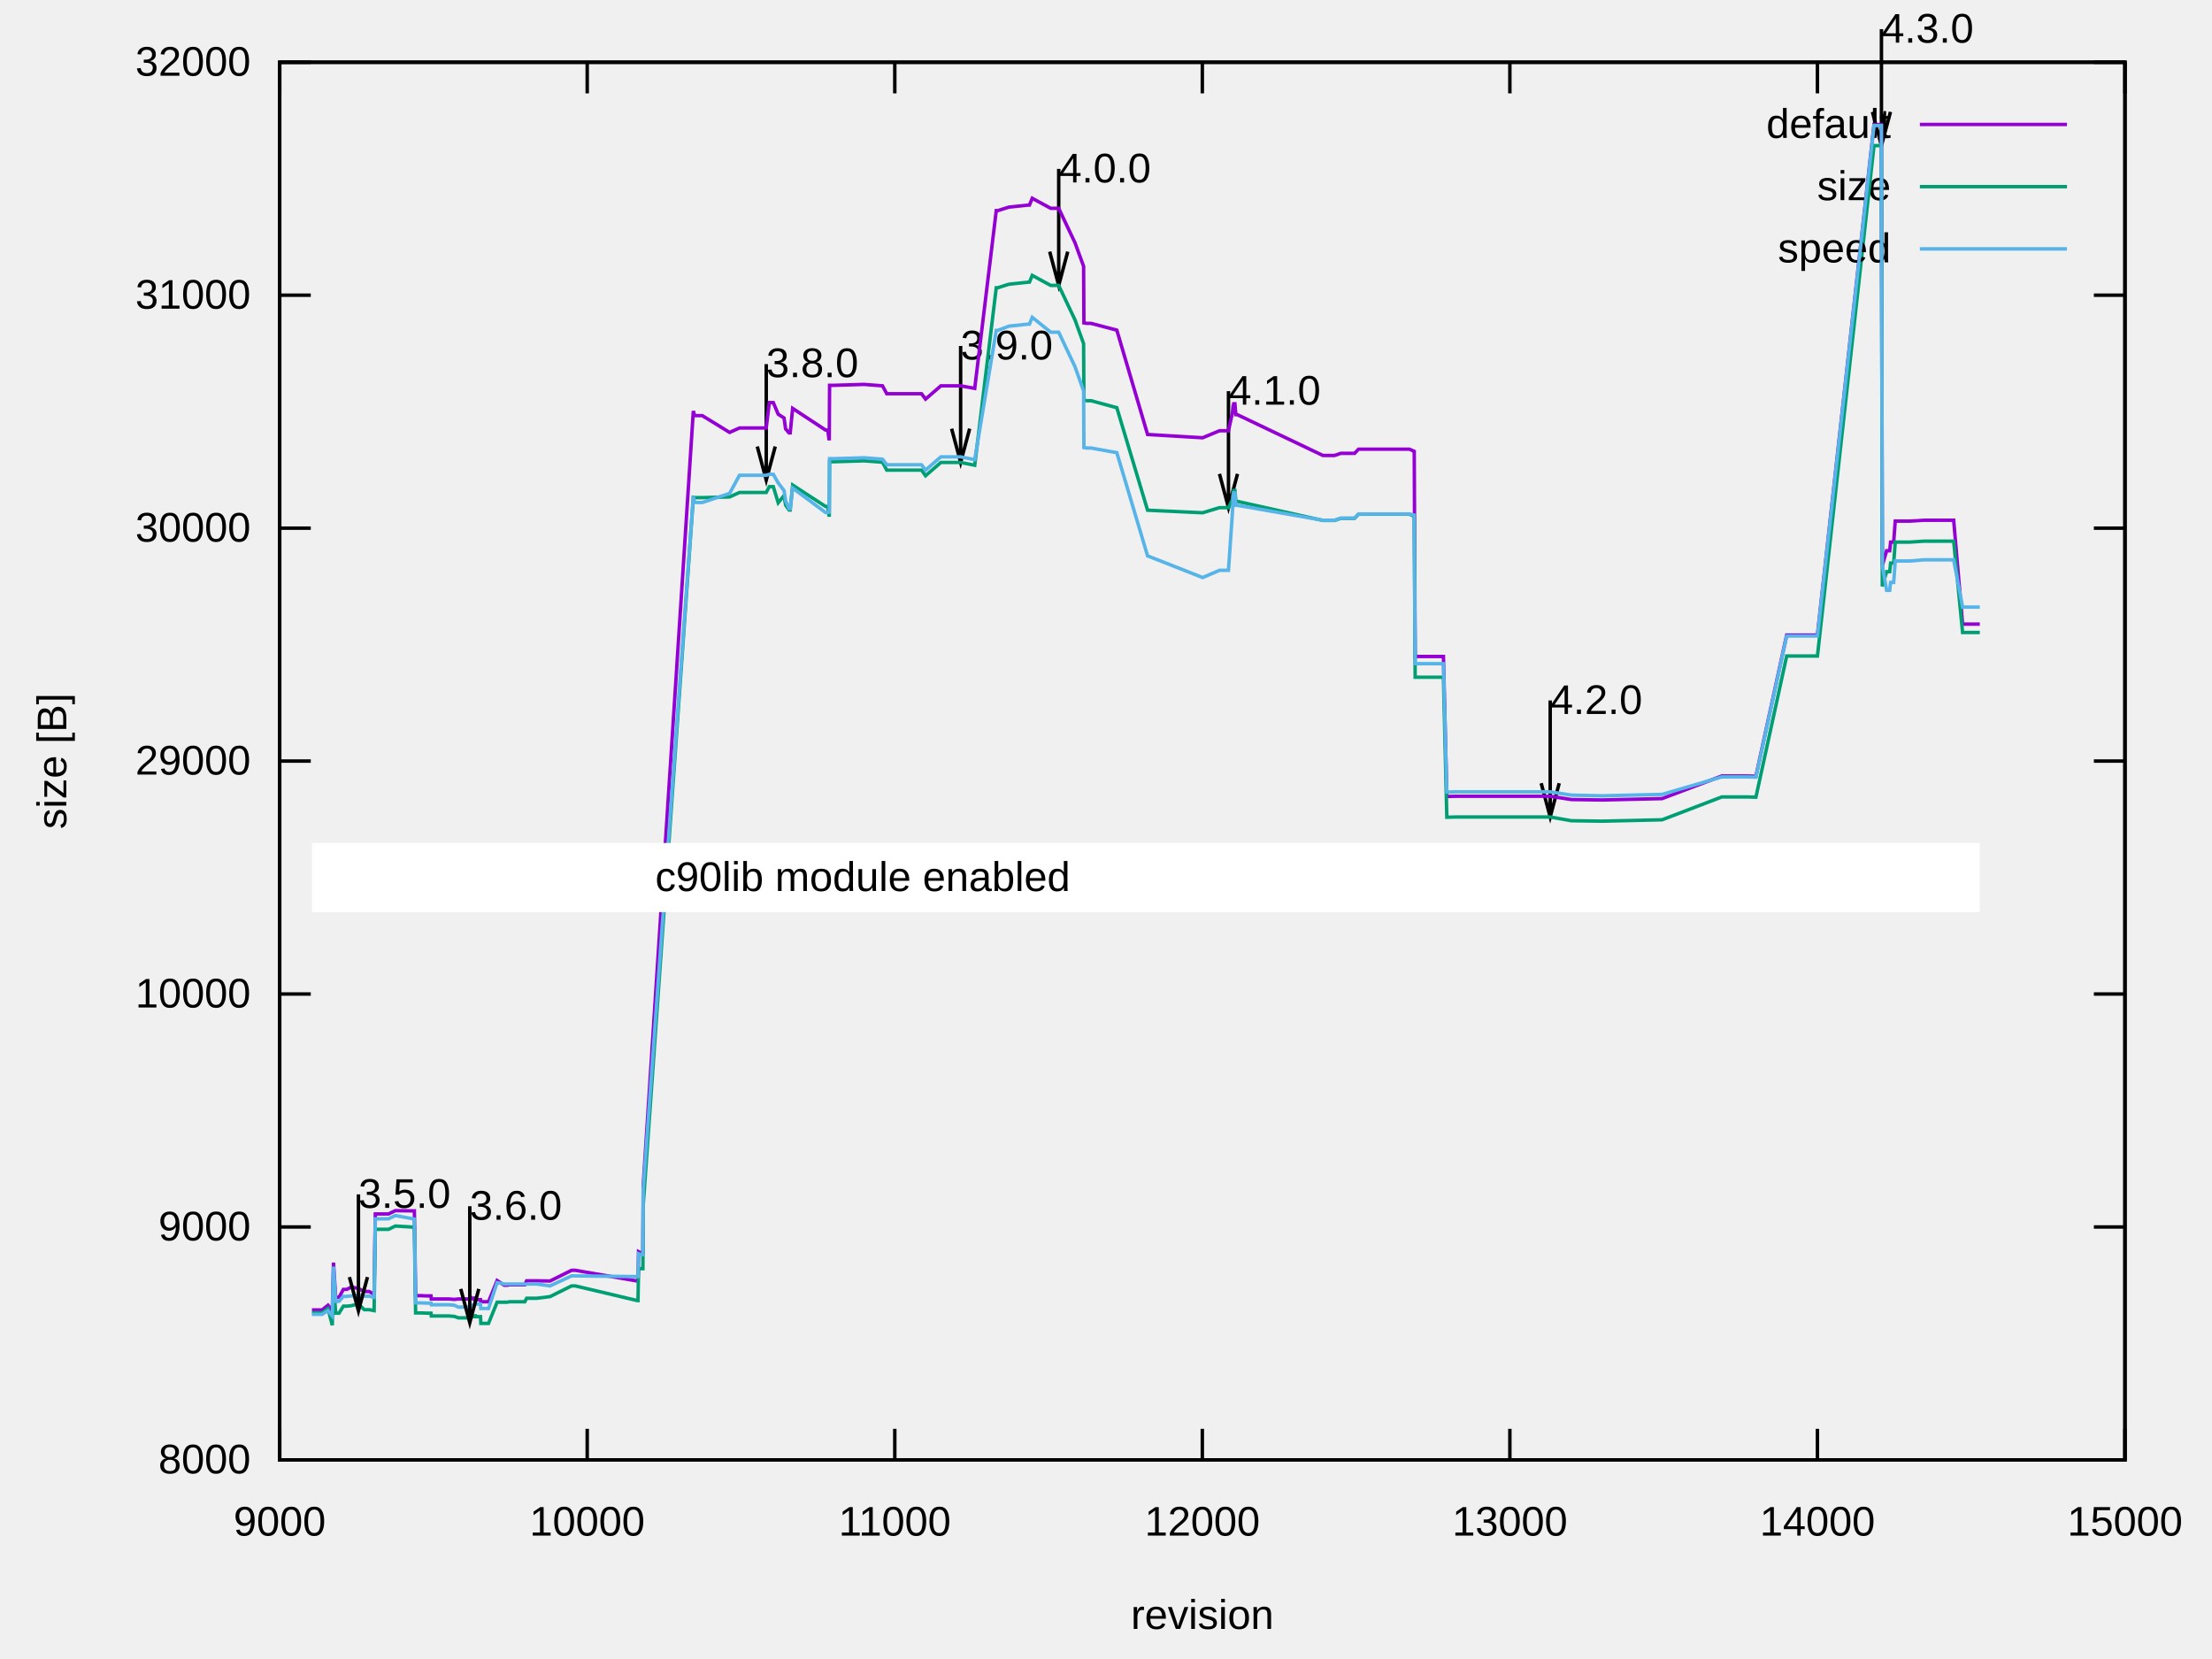
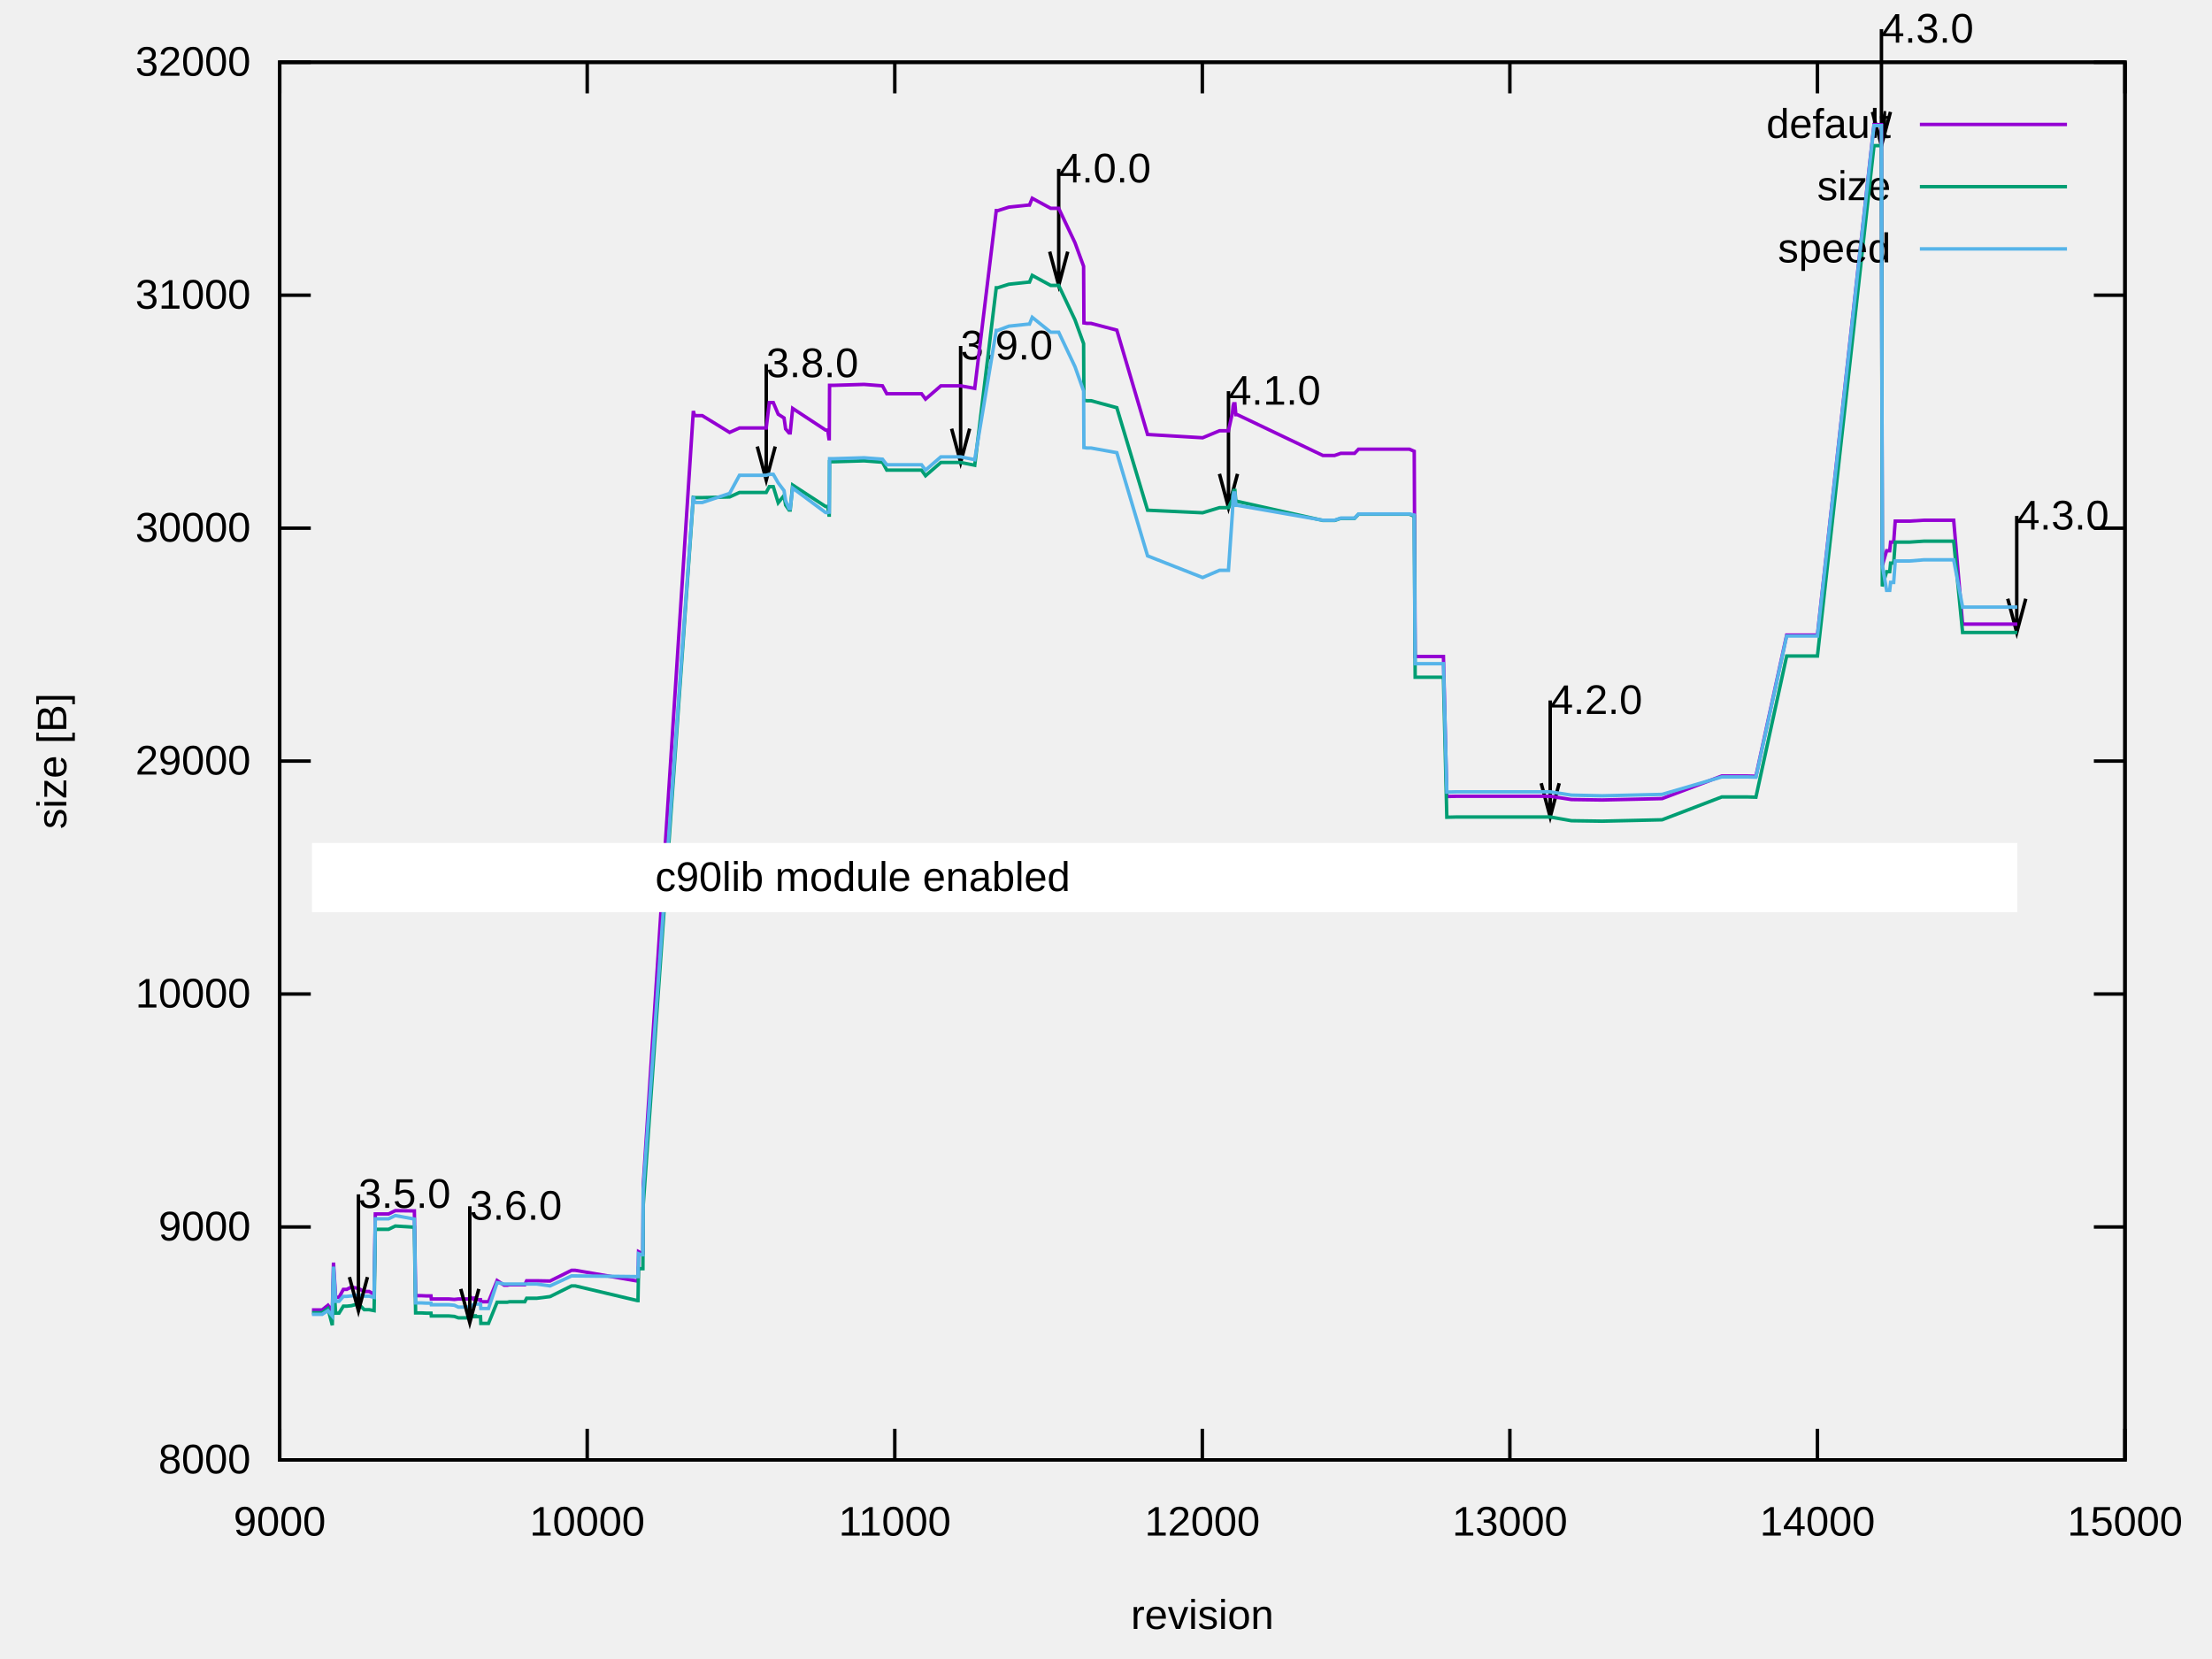
<svg xmlns="http://www.w3.org/2000/svg" xmlns:xlink="http://www.w3.org/1999/xlink" width="640" height="480" viewBox="0 0 640 480">
  <g id="gnuplot_canvas">
    <rect x="0" y="0" width="640" height="480" fill="none" />
    <defs>
      <circle id="gpDot" r="0.5" stroke-width="0.5" stroke="currentColor" />
      <path id="gpPt0" stroke-width="0.222" stroke="currentColor" d="M-1,0 h2 M0,-1 v2" />
      <path id="gpPt1" stroke-width="0.222" stroke="currentColor" d="M-1,-1 L1,1 M1,-1 L-1,1" />
      <path id="gpPt2" stroke-width="0.222" stroke="currentColor" d="M-1,0 L1,0 M0,-1 L0,1 M-1,-1 L1,1 M-1,1 L1,-1" />
      <rect id="gpPt3" stroke-width="0.222" stroke="currentColor" x="-1" y="-1" width="2" height="2" />
      <rect id="gpPt4" stroke-width="0.222" stroke="currentColor" fill="currentColor" x="-1" y="-1" width="2" height="2" />
      <circle id="gpPt5" stroke-width="0.222" stroke="currentColor" cx="0" cy="0" r="1" />
      <use xlink:href="#gpPt5" id="gpPt6" fill="currentColor" stroke="none" />
      <path id="gpPt7" stroke-width="0.222" stroke="currentColor" d="M0,-1.33 L-1.33,0.67 L1.33,0.67 z" />
      <use xlink:href="#gpPt7" id="gpPt8" fill="currentColor" stroke="none" />
      <use xlink:href="#gpPt7" id="gpPt9" stroke="currentColor" transform="rotate(180)" />
      <use xlink:href="#gpPt9" id="gpPt10" fill="currentColor" stroke="none" />
      <use xlink:href="#gpPt3" id="gpPt11" stroke="currentColor" transform="rotate(45)" />
      <use xlink:href="#gpPt11" id="gpPt12" fill="currentColor" stroke="none" />
      <path id="gpPt13" stroke-width="0.222" stroke="currentColor" d="M0,1.330 L1.265,0.411 L0.782,-1.067 L-0.782,-1.076 L-1.265,0.411 z" />
      <use xlink:href="#gpPt13" id="gpPt14" fill="currentColor" stroke="none" />
      <filter id="textbox" filterUnits="objectBoundingBox" x="0" y="0" height="1" width="1">
        <feFlood flood-color="white" flood-opacity="1" result="bgnd" />
        <feComposite in="SourceGraphic" in2="bgnd" operator="atop" />
      </filter>
      <filter id="greybox" filterUnits="objectBoundingBox" x="0" y="0" height="1" width="1">
        <feFlood flood-color="lightgrey" flood-opacity="1" result="grey" />
        <feComposite in="SourceGraphic" in2="grey" operator="atop" />
      </filter>
    </defs>
    <g fill="none" color="white" stroke="currentColor" stroke-width="1.00" stroke-linecap="butt" stroke-linejoin="miter">
</g>
    <g fill="none" color="black" stroke="currentColor" stroke-width="1.00" stroke-linecap="butt" stroke-linejoin="miter">
      <path stroke="black" d="M80.92,422.40 L89.92,422.40 M614.82,422.40 L605.82,422.40  " />
      <g transform="translate(72.53,426.30)" stroke="none" fill="black" font-family="Arial" font-size="12.00" text-anchor="end">
        <text>
          <tspan font-family="Arial">8000</tspan>
        </text>
      </g>
    </g>
    <g fill="none" color="black" stroke="currentColor" stroke-width="1.00" stroke-linecap="butt" stroke-linejoin="miter">
      <path stroke="black" d="M80.92,355.00 L89.92,355.00 M614.82,355.00 L605.82,355.00  " />
      <g transform="translate(72.53,358.90)" stroke="none" fill="black" font-family="Arial" font-size="12.00" text-anchor="end">
        <text>
          <tspan font-family="Arial">9000</tspan>
        </text>
      </g>
    </g>
    <g fill="none" color="black" stroke="currentColor" stroke-width="1.00" stroke-linecap="butt" stroke-linejoin="miter">
      <path stroke="black" d="M80.92,287.60 L89.92,287.60 M614.82,287.60 L605.82,287.60  " />
      <g transform="translate(72.53,291.50)" stroke="none" fill="black" font-family="Arial" font-size="12.00" text-anchor="end">
        <text>
          <tspan font-family="Arial">10000</tspan>
        </text>
      </g>
    </g>
    <g fill="none" color="black" stroke="currentColor" stroke-width="1.00" stroke-linecap="butt" stroke-linejoin="miter">
      <path stroke="black" d="M80.92,220.20 L89.92,220.20 M614.82,220.20 L605.82,220.20  " />
      <g transform="translate(72.53,224.10)" stroke="none" fill="black" font-family="Arial" font-size="12.00" text-anchor="end">
        <text>
          <tspan font-family="Arial">29000</tspan>
        </text>
      </g>
    </g>
    <g fill="none" color="black" stroke="currentColor" stroke-width="1.00" stroke-linecap="butt" stroke-linejoin="miter">
      <path stroke="black" d="M80.92,152.81 L89.92,152.81 M614.82,152.81 L605.82,152.81  " />
      <g transform="translate(72.53,156.71)" stroke="none" fill="black" font-family="Arial" font-size="12.00" text-anchor="end">
        <text>
          <tspan font-family="Arial">30000</tspan>
        </text>
      </g>
    </g>
    <g fill="none" color="black" stroke="currentColor" stroke-width="1.00" stroke-linecap="butt" stroke-linejoin="miter">
      <path stroke="black" d="M80.92,85.41 L89.92,85.41 M614.82,85.41 L605.82,85.41  " />
      <g transform="translate(72.53,89.31)" stroke="none" fill="black" font-family="Arial" font-size="12.00" text-anchor="end">
        <text>
          <tspan font-family="Arial">31000</tspan>
        </text>
      </g>
    </g>
    <g fill="none" color="black" stroke="currentColor" stroke-width="1.00" stroke-linecap="butt" stroke-linejoin="miter">
      <path stroke="black" d="M80.92,18.01 L89.92,18.01 M614.82,18.01 L605.82,18.01  " />
      <g transform="translate(72.53,21.91)" stroke="none" fill="black" font-family="Arial" font-size="12.00" text-anchor="end">
        <text>
          <tspan font-family="Arial">32000</tspan>
        </text>
      </g>
    </g>
    <g fill="none" color="black" stroke="currentColor" stroke-width="1.00" stroke-linecap="butt" stroke-linejoin="miter">
      <path stroke="black" d="M80.92,422.40 L80.92,413.40 M80.92,18.01 L80.92,27.01  " />
      <g transform="translate(80.92,444.30)" stroke="none" fill="black" font-family="Arial" font-size="12.00" text-anchor="middle">
        <text>
          <tspan font-family="Arial"> 9000</tspan>
        </text>
      </g>
    </g>
    <g fill="none" color="black" stroke="currentColor" stroke-width="1.00" stroke-linecap="butt" stroke-linejoin="miter">
      <path stroke="black" d="M169.90,422.40 L169.90,413.40 M169.90,18.01 L169.90,27.01  " />
      <g transform="translate(169.90,444.30)" stroke="none" fill="black" font-family="Arial" font-size="12.00" text-anchor="middle">
        <text>
          <tspan font-family="Arial"> 10000</tspan>
        </text>
      </g>
    </g>
    <g fill="none" color="black" stroke="currentColor" stroke-width="1.00" stroke-linecap="butt" stroke-linejoin="miter">
      <path stroke="black" d="M258.89,422.40 L258.89,413.40 M258.89,18.01 L258.89,27.01  " />
      <g transform="translate(258.89,444.30)" stroke="none" fill="black" font-family="Arial" font-size="12.00" text-anchor="middle">
        <text>
          <tspan font-family="Arial"> 11000</tspan>
        </text>
      </g>
    </g>
    <g fill="none" color="black" stroke="currentColor" stroke-width="1.00" stroke-linecap="butt" stroke-linejoin="miter">
      <path stroke="black" d="M347.87,422.40 L347.87,413.40 M347.87,18.01 L347.87,27.01  " />
      <g transform="translate(347.87,444.30)" stroke="none" fill="black" font-family="Arial" font-size="12.00" text-anchor="middle">
        <text>
          <tspan font-family="Arial"> 12000</tspan>
        </text>
      </g>
    </g>
    <g fill="none" color="black" stroke="currentColor" stroke-width="1.00" stroke-linecap="butt" stroke-linejoin="miter">
      <path stroke="black" d="M436.85,422.40 L436.85,413.40 M436.85,18.01 L436.85,27.01  " />
      <g transform="translate(436.85,444.30)" stroke="none" fill="black" font-family="Arial" font-size="12.00" text-anchor="middle">
        <text>
          <tspan font-family="Arial"> 13000</tspan>
        </text>
      </g>
    </g>
    <g fill="none" color="black" stroke="currentColor" stroke-width="1.00" stroke-linecap="butt" stroke-linejoin="miter">
      <path stroke="black" d="M525.84,422.40 L525.84,413.40 M525.84,18.01 L525.84,27.01  " />
      <g transform="translate(525.84,444.30)" stroke="none" fill="black" font-family="Arial" font-size="12.00" text-anchor="middle">
        <text>
          <tspan font-family="Arial"> 14000</tspan>
        </text>
      </g>
    </g>
    <g fill="none" color="black" stroke="currentColor" stroke-width="1.00" stroke-linecap="butt" stroke-linejoin="miter">
      <path stroke="black" d="M614.82,422.40 L614.82,413.40 M614.82,18.01 L614.82,27.01  " />
      <g transform="translate(614.82,444.30)" stroke="none" fill="black" font-family="Arial" font-size="12.00" text-anchor="middle">
        <text>
          <tspan font-family="Arial"> 15000</tspan>
        </text>
      </g>
    </g>
    <g fill="none" color="black" stroke="currentColor" stroke-width="1.00" stroke-linecap="butt" stroke-linejoin="miter">
</g>
    <g fill="none" color="black" stroke="currentColor" stroke-width="1.00" stroke-linecap="butt" stroke-linejoin="miter">
      <path stroke="black" d="M80.92,18.01 L80.92,422.40 L614.82,422.40 L614.82,18.01 L80.92,18.01 Z  " />
      <g transform="translate(221.69,109.12)" stroke="none" fill="black" font-family="Arial" font-size="12.00" text-anchor="start">
        <text>
          <tspan font-family="Arial">3.8.0</tspan>
        </text>
      </g>
      <g transform="translate(277.93,104.00)" stroke="none" fill="black" font-family="Arial" font-size="12.00" text-anchor="start">
        <text>
          <tspan font-family="Arial">3.9.0</tspan>
        </text>
      </g>
      <g transform="translate(306.31,52.78)" stroke="none" fill="black" font-family="Arial" font-size="12.00" text-anchor="start">
        <text>
          <tspan font-family="Arial">4.0.0</tspan>
        </text>
      </g>
      <g transform="translate(355.43,117.08)" stroke="none" fill="black" font-family="Arial" font-size="12.00" text-anchor="start">
        <text>
          <tspan font-family="Arial">4.1.0</tspan>
        </text>
      </g>
      <g transform="translate(448.51,206.58)" stroke="none" fill="black" font-family="Arial" font-size="12.00" text-anchor="start">
        <text>
          <tspan font-family="Arial">4.2.0</tspan>
        </text>
      </g>
      <g transform="translate(544.35,12.34)" stroke="none" fill="black" font-family="Arial" font-size="12.00" text-anchor="start">
        <text>
          <tspan font-family="Arial">4.3.0</tspan>
        </text>
      </g>
+       <g transform="translate(583.50,153.20)" stroke="none" fill="black" font-family="Arial" font-size="12.00" text-anchor="start">
+         <text>
+           <tspan font-family="Arial">4.3.0</tspan>
+         </text>
+       </g>
    </g>
    <g fill="none" color="black" stroke="black" stroke-width="20.00" stroke-linecap="butt" stroke-linejoin="miter">
</g>
    <g fill="none" color="black" stroke="currentColor" stroke-width="20.00" stroke-linecap="butt" stroke-linejoin="miter">
</g>
    <g fill="none" color="black" stroke="white" stroke-width="1.00" stroke-linecap="butt" stroke-linejoin="miter">
-       <path stroke="black" d="M219.10,129.19 L221.70,138.91 L224.30,129.19 M221.70,105.35 L221.70,138.91 M275.33,124.03 L277.94,133.79 L280.55,124.03   M277.94,100.09 L277.94,133.79 M303.71,72.81 L306.32,82.57 L308.93,72.81 M306.32,48.87 L306.32,82.57 M352.83,137.11   L355.44,146.87 L358.05,137.11 M355.44,113.17 L355.44,146.87 M445.91,226.61 L448.52,236.37 L451.13,226.61 M448.52,202.67   L448.52,236.37 M541.75,32.37 L544.36,42.13 L546.97,32.37 M544.36,8.43 L544.36,42.13  " />
+       <path stroke="black" d="M219.10,129.19 L221.70,138.91 L224.30,129.19 M221.70,105.35 L221.70,138.91 M275.33,124.03 L277.94,133.79 L280.55,124.03   M277.94,100.09 L277.94,133.79 M303.71,72.81 L306.32,82.57 L308.93,72.81 M306.32,48.87 L306.32,82.57 M352.83,137.11   L355.44,146.87 L358.05,137.11 M355.44,113.17 L355.44,146.87 M445.91,226.61 L448.52,236.37 L451.13,226.61 M448.52,202.67   L448.52,236.37 M541.75,32.37 L544.36,42.13 L546.97,32.37 M544.36,8.43 L544.36,42.13 M580.90,173.23 L583.51,182.99   L586.12,173.23 M583.51,149.29 L583.51,182.99  " />
    </g>
    <g fill="none" color="black" stroke="currentColor" stroke-width="1.00" stroke-linecap="butt" stroke-linejoin="miter">
      <g transform="translate(19.18,220.21) rotate(270)" stroke="none" fill="black" font-family="Arial" font-size="12.00" text-anchor="middle">
        <text>
          <tspan font-family="Arial">size [B]</tspan>
        </text>
      </g>
    </g>
    <g fill="none" color="black" stroke="currentColor" stroke-width="1.00" stroke-linecap="butt" stroke-linejoin="miter">
      <g transform="translate(347.87,471.30)" stroke="none" fill="black" font-family="Arial" font-size="12.00" text-anchor="middle">
        <text>
          <tspan font-family="Arial">revision</tspan>
        </text>
      </g>
    </g>
    <g fill="none" color="black" stroke="currentColor" stroke-width="1.00" stroke-linecap="butt" stroke-linejoin="miter">
</g>
    <g id="gnuplot_plot_1">
      <g fill="none" color="black" stroke="currentColor" stroke-width="1.00" stroke-linecap="butt" stroke-linejoin="miter">
        <g transform="translate(547.09,39.91)" stroke="none" fill="black" font-family="Arial" font-size="12.00" text-anchor="end">
          <text>
            <tspan font-family="Arial">default</tspan>
          </text>
        </g>
      </g>
      <g fill="none" color="black" stroke="currentColor" stroke-width="1.00" stroke-linecap="butt" stroke-linejoin="miter">
-         <path stroke="rgb(148,   0, 211)" d="M555.48,36.01 L598.04,36.01 M90.26,379.00 L91.60,379.00 L91.95,379.00 L92.22,379.00 L93.20,379.00 L94.89,377.65   L96.14,379.33 L96.49,365.31 L97.11,375.36 L97.56,375.36 L97.92,375.36 L98.09,375.36 L99.34,373.06 L99.43,373.06   L100.32,373.06 L101.65,372.39 L103.70,372.79 L105.39,373.67 L106.81,373.67 L108.24,374.48 L108.59,351.23 L109.31,351.23   L112.42,351.23 L114.38,350.28 L119.89,350.35 L120.25,374.88 L120.52,374.88 L121.14,374.88 L121.94,374.88 L123.45,374.95   L124.25,374.95 L124.70,374.95 L124.79,375.83 L125.23,375.83 L127.28,375.83 L128.97,375.83 L129.86,375.83 L131.46,375.96   L132.62,375.83 L133.33,375.83 L133.95,375.83 L134.40,375.83 L134.49,375.83 L134.58,375.83 L134.67,375.83 L135.91,375.83   L136.45,375.49 L137.16,376.03 L137.42,376.03 L137.51,375.09 L137.60,376.03 L137.69,376.03 L137.87,376.03 L138.31,376.03   L138.40,376.03 L138.67,376.03 L138.85,376.03 L139.03,376.03 L139.12,376.64 L139.56,376.64 L139.83,376.64 L140.00,376.64   L140.09,376.64 L140.18,376.64 L141.34,376.64 L143.83,370.50 L145.88,371.85 L146.77,371.85 L147.39,371.72 L147.75,371.72   L148.64,371.72 L148.90,371.72 L148.99,371.72 L149.08,371.72 L149.17,371.72 L149.70,371.72 L150.68,371.72 L151.22,371.72   L151.31,371.72 L151.48,371.72 L151.84,371.72 L152.37,370.57 L152.73,370.57 L152.82,370.57 L153.44,370.57 L153.71,370.57   L153.80,370.57 L153.89,370.57 L154.78,370.57 L154.95,370.57 L155.31,370.57 L159.14,370.64 L165.37,367.54 L165.72,367.54   L165.90,367.54 L165.99,367.54 L166.43,367.54 L184.41,370.64 L184.59,370.64 L184.76,362.15 L185.39,362.48 L186.01,362.48   L186.10,343.00 L200.60,118.91 L200.96,120.25 L201.05,120.25 L202.47,120.25 L202.56,120.25 L203.18,120.25 L211.10,125.11   L213.95,123.83 L215.28,123.83 L217.95,123.83 L219.56,123.83 L221.69,123.83 L222.58,116.48 L223.38,116.48 L223.74,116.48   L225.16,119.85 L226.85,120.93 L227.30,124.09 L228.28,125.24 L228.63,125.24 L229.34,118.16 L238.87,124.43 L239.49,124.43   L239.84,126.93 L239.93,126.93 L240.02,111.49 L240.20,111.49 L241.09,111.49 L249.99,111.22 L255.33,111.63 L256.57,113.92   L266.63,113.92 L267.79,115.47 L272.23,111.63 L277.93,111.63 L282.02,112.37 L288.25,60.94 L288.70,60.94 L291.90,59.93   L297.59,59.33 L297.86,59.33 L298.66,57.37 L304.00,60.27 L304.18,60.27 L306.31,60.27 L311.03,70.24 L313.52,77.05   L313.61,93.43 L314.50,93.56 L314.95,93.56 L315.04,93.56 L315.57,93.56 L315.66,93.56 L323.13,95.52 L332.03,125.71   L347.96,126.66 L352.85,124.63 L355.43,124.63 L356.59,119.38 L356.77,117.49 L356.95,116.82 L357.30,116.82 L357.57,119.98   L358.01,119.98 L382.75,131.78 L384.80,131.78 L386.13,131.78 L387.91,131.17 L389.16,131.17 L391.29,131.17 L391.92,131.17   L393.07,129.96 L405.00,129.96 L407.76,129.96 L409.18,130.57 L409.45,189.94 L414.25,189.94 L417.63,189.94 L418.61,230.45   L421.46,230.38 L424.57,230.38 L425.73,230.38 L427.15,230.38 L427.96,230.38 L434.09,230.38 L448.51,230.38 L454.65,231.33   L463.55,231.46 L480.90,231.06 L498.16,224.52 L499.05,224.52 L499.94,224.52 L503.41,224.52 L505.55,224.52 L508.04,224.59   L516.94,183.74 L525.84,183.74 L542.21,36.07 L544.35,36.07 L544.61,163.59 L545.86,159.34 L546.75,159.34 L547.01,156.85   L547.73,156.85 L547.90,156.85 L548.35,150.78 L552.53,150.78 L556.62,150.52 L558.76,150.52 L561.25,150.52 L561.87,150.52   L565.26,150.52 L567.84,180.57 L571.22,180.57 L572.82,180.57  " />
+         <path stroke="rgb(148,   0, 211)" d="M555.48,36.01 L598.04,36.01 M90.26,379.00 L91.60,379.00 L91.95,379.00 L92.22,379.00 L93.20,379.00 L94.89,377.65   L96.14,379.33 L96.49,365.31 L97.11,375.36 L97.56,375.36 L97.92,375.36 L98.09,375.36 L99.34,373.06 L99.43,373.06   L100.32,373.06 L101.65,372.39 L103.70,372.79 L105.39,373.67 L106.81,373.67 L108.24,374.48 L108.59,351.23 L109.31,351.23   L112.42,351.23 L114.38,350.28 L119.89,350.35 L120.25,374.88 L120.52,374.88 L121.14,374.88 L121.94,374.88 L123.45,374.95   L124.25,374.95 L124.70,374.95 L124.79,375.83 L125.23,375.83 L127.28,375.83 L128.97,375.83 L129.86,375.83 L131.46,375.96   L132.62,375.83 L133.33,375.83 L133.95,375.83 L134.40,375.83 L134.49,375.83 L134.58,375.83 L134.67,375.83 L135.91,375.83   L136.45,375.49 L137.16,376.03 L137.42,376.03 L137.51,375.09 L137.60,376.03 L137.69,376.03 L137.87,376.03 L138.31,376.03   L138.40,376.03 L138.67,376.03 L138.85,376.03 L139.03,376.03 L139.12,376.64 L139.56,376.64 L139.83,376.64 L140.00,376.64   L140.09,376.64 L140.18,376.64 L141.34,376.64 L143.83,370.50 L145.88,371.85 L146.77,371.85 L147.39,371.72 L147.75,371.72   L148.64,371.72 L148.90,371.72 L148.99,371.72 L149.08,371.72 L149.17,371.72 L149.70,371.72 L150.68,371.72 L151.22,371.72   L151.31,371.72 L151.48,371.72 L151.84,371.72 L152.37,370.57 L152.73,370.57 L152.82,370.57 L153.44,370.57 L153.71,370.57   L153.80,370.57 L153.89,370.57 L154.78,370.57 L154.95,370.57 L155.31,370.57 L159.14,370.64 L165.37,367.54 L165.72,367.54   L165.90,367.54 L165.99,367.54 L166.43,367.54 L184.41,370.64 L184.59,370.64 L184.76,362.15 L185.39,362.48 L186.01,362.48   L186.10,343.00 L200.60,118.91 L200.96,120.25 L201.05,120.25 L202.47,120.25 L202.56,120.25 L203.18,120.25 L211.10,125.11   L213.95,123.83 L215.28,123.83 L217.95,123.83 L219.56,123.83 L221.69,123.83 L222.58,116.48 L223.38,116.48 L223.74,116.48   L225.16,119.85 L226.85,120.93 L227.30,124.09 L228.28,125.24 L228.63,125.24 L229.34,118.16 L238.87,124.43 L239.49,124.43   L239.84,126.93 L239.93,126.93 L240.02,111.49 L240.20,111.49 L241.09,111.49 L249.99,111.22 L255.33,111.63 L256.57,113.92   L266.63,113.92 L267.79,115.47 L272.23,111.63 L277.93,111.63 L282.02,112.37 L288.25,60.94 L288.70,60.94 L291.90,59.93   L297.59,59.33 L297.86,59.33 L298.66,57.37 L304.00,60.27 L304.18,60.27 L306.31,60.27 L311.03,70.24 L313.52,77.05   L313.61,93.43 L314.50,93.56 L314.95,93.56 L315.04,93.56 L315.57,93.56 L315.66,93.56 L323.13,95.52 L332.03,125.71   L347.96,126.66 L352.85,124.63 L355.43,124.63 L356.59,119.38 L356.77,117.49 L356.95,116.82 L357.30,116.82 L357.57,119.98   L358.01,119.98 L382.75,131.78 L384.80,131.78 L386.13,131.78 L387.91,131.17 L389.16,131.17 L391.29,131.17 L391.92,131.17   L393.07,129.96 L405.00,129.96 L407.76,129.96 L409.18,130.57 L409.45,189.94 L414.25,189.94 L417.63,189.94 L418.61,230.45   L421.46,230.38 L424.57,230.38 L425.73,230.38 L427.15,230.38 L427.96,230.38 L434.09,230.38 L448.51,230.38 L454.65,231.33   L463.55,231.46 L480.90,231.06 L498.16,224.52 L499.05,224.52 L499.94,224.52 L503.41,224.52 L505.55,224.52 L508.04,224.59   L516.94,183.74 L525.84,183.74 L542.21,36.07 L544.35,36.07 L544.61,163.59 L545.86,159.34 L546.75,159.34 L547.01,156.85   L547.73,156.85 L547.90,156.85 L548.35,150.78 L552.53,150.78 L556.62,150.52 L558.76,150.52 L561.25,150.52 L561.87,150.52   L565.26,150.52 L567.84,180.57 L571.22,180.57 L572.82,180.57 L583.50,180.57 L583.68,180.57  " />
      </g>
    </g>
    <g id="gnuplot_plot_2">
      <g fill="none" color="black" stroke="currentColor" stroke-width="1.00" stroke-linecap="butt" stroke-linejoin="miter">
        <g transform="translate(547.09,57.91)" stroke="none" fill="black" font-family="Arial" font-size="12.00" text-anchor="end">
          <text>
            <tspan font-family="Arial">size</tspan>
          </text>
        </g>
      </g>
      <g fill="none" color="black" stroke="currentColor" stroke-width="1.00" stroke-linecap="butt" stroke-linejoin="miter">
-         <path stroke="rgb(  0, 158, 115)" d="M555.48,54.01 L598.04,54.01 M90.26,379.80 L91.60,379.80 L91.95,379.80 L92.22,379.80 L93.20,379.80 L94.89,378.59   L96.14,383.44 L96.49,369.90 L97.11,379.94 L97.56,379.94 L97.92,379.94 L98.09,379.94 L99.34,377.92 L99.43,377.92   L100.32,377.92 L101.65,377.78 L103.70,377.24 L105.39,378.93 L106.81,378.93 L108.24,379.20 L108.59,355.68 L109.31,355.68   L112.42,355.68 L114.38,354.73 L119.89,355.07 L120.25,379.87 L120.52,379.87 L121.14,379.87 L121.94,379.87 L123.45,379.94   L124.25,379.94 L124.70,379.94 L124.79,380.75 L125.23,380.75 L127.28,380.75 L128.97,380.75 L129.86,380.75 L131.46,380.88   L132.62,381.29 L133.33,381.29 L133.95,381.29 L134.40,381.29 L134.49,381.29 L134.58,381.29 L134.67,381.29 L135.91,381.29   L136.45,380.95 L137.16,380.95 L137.42,380.95 L137.51,380.28 L137.60,380.95 L137.69,380.95 L137.87,380.95 L138.31,380.95   L138.40,380.95 L138.67,380.95 L138.85,380.95 L139.03,380.95 L139.12,382.90 L139.56,382.90 L139.83,382.90 L140.00,382.90   L140.09,382.90 L140.18,382.90 L141.34,382.90 L143.83,376.77 L145.88,376.77 L146.77,376.77 L147.39,376.64 L147.75,376.64   L148.64,376.64 L148.90,376.64 L148.99,376.64 L149.08,376.64 L149.17,376.64 L149.70,376.64 L150.68,376.64 L151.22,376.64   L151.31,376.64 L151.48,376.64 L151.84,376.64 L152.37,375.63 L152.73,375.63 L152.82,375.63 L153.44,375.63 L153.71,375.63   L153.80,375.63 L153.89,375.63 L154.78,375.63 L154.95,375.63 L155.31,375.63 L159.14,375.15 L165.37,372.05 L165.72,372.05   L165.90,372.05 L165.99,372.05 L166.43,372.05 L184.41,376.30 L184.59,376.30 L184.76,367.00 L185.39,367.07 L186.01,367.07   L186.10,348.80 L200.60,143.91 L200.96,143.98 L201.05,143.98 L202.47,143.98 L202.56,143.98 L203.18,143.98 L211.10,143.78   L213.95,142.49 L215.28,142.49 L217.95,142.49 L219.56,142.49 L221.69,142.49 L222.58,140.81 L223.38,140.81 L223.74,140.81   L225.16,145.46 L226.85,143.37 L227.30,146.13 L228.28,147.55 L228.63,147.55 L229.34,140.34 L238.87,146.54 L239.49,146.54   L239.84,149.03 L239.93,149.03 L240.02,133.60 L240.20,133.60 L241.09,133.60 L249.99,133.33 L255.33,133.73 L256.57,136.02   L266.63,136.02 L267.79,137.64 L272.23,133.80 L277.93,133.80 L282.02,134.61 L288.25,83.25 L288.70,83.25 L291.90,82.24   L297.59,81.63 L297.86,81.63 L298.66,79.68 L304.00,82.58 L304.18,82.58 L306.31,82.58 L311.03,92.55 L313.52,99.43   L313.61,115.80 L314.50,115.94 L314.95,115.94 L315.04,115.94 L315.57,115.94 L315.66,115.94 L323.13,117.96 L332.03,147.62   L347.96,148.36 L352.85,146.88 L355.43,146.88 L356.59,144.52 L356.77,142.56 L356.95,141.89 L357.30,141.89 L357.57,145.06   L358.01,145.06 L382.75,150.58 L384.80,150.58 L386.13,150.58 L387.91,149.98 L389.16,149.98 L391.29,149.98 L391.92,149.98   L393.07,148.76 L405.00,148.76 L407.76,148.76 L409.18,149.37 L409.45,195.94 L414.25,195.94 L417.63,195.94 L418.61,236.45   L421.46,236.38 L424.57,236.38 L425.73,236.38 L427.15,236.38 L427.96,236.38 L434.09,236.38 L448.51,236.38 L454.65,237.46   L463.55,237.59 L480.90,237.19 L498.16,230.58 L499.05,230.58 L499.94,230.58 L503.41,230.58 L505.55,230.58 L508.04,230.65   L516.94,189.81 L525.84,189.81 L542.21,42.14 L544.35,42.14 L544.61,169.66 L545.86,165.41 L546.75,165.41 L547.01,162.92   L547.73,162.92 L547.90,162.92 L548.35,156.85 L552.53,156.85 L556.62,156.58 L558.76,156.58 L561.25,156.58 L561.87,156.58   L565.26,156.58 L567.84,183.00 L571.22,183.00 L572.82,183.00  " />
+         <path stroke="rgb(  0, 158, 115)" d="M555.48,54.01 L598.04,54.01 M90.26,379.80 L91.60,379.80 L91.95,379.80 L92.22,379.80 L93.20,379.80 L94.89,378.59   L96.14,383.44 L96.49,369.90 L97.11,379.94 L97.56,379.94 L97.92,379.94 L98.09,379.94 L99.34,377.92 L99.43,377.92   L100.32,377.92 L101.65,377.78 L103.70,377.24 L105.39,378.93 L106.81,378.93 L108.24,379.20 L108.59,355.68 L109.31,355.68   L112.42,355.68 L114.38,354.73 L119.89,355.07 L120.25,379.87 L120.52,379.87 L121.14,379.87 L121.94,379.87 L123.45,379.94   L124.25,379.94 L124.70,379.94 L124.79,380.75 L125.23,380.75 L127.28,380.75 L128.97,380.75 L129.86,380.75 L131.46,380.88   L132.62,381.29 L133.33,381.29 L133.95,381.29 L134.40,381.29 L134.49,381.29 L134.58,381.29 L134.67,381.29 L135.91,381.29   L136.45,380.95 L137.16,380.95 L137.42,380.95 L137.51,380.28 L137.60,380.95 L137.69,380.95 L137.87,380.95 L138.31,380.95   L138.40,380.95 L138.67,380.95 L138.85,380.95 L139.03,380.95 L139.12,382.90 L139.56,382.90 L139.83,382.90 L140.00,382.90   L140.09,382.90 L140.18,382.90 L141.34,382.90 L143.83,376.77 L145.88,376.77 L146.77,376.77 L147.39,376.64 L147.75,376.64   L148.64,376.64 L148.90,376.64 L148.99,376.64 L149.08,376.64 L149.17,376.64 L149.70,376.64 L150.68,376.64 L151.22,376.64   L151.31,376.64 L151.48,376.64 L151.84,376.64 L152.37,375.63 L152.73,375.63 L152.82,375.63 L153.44,375.63 L153.71,375.63   L153.80,375.63 L153.89,375.63 L154.78,375.63 L154.95,375.63 L155.31,375.63 L159.14,375.15 L165.37,372.05 L165.72,372.05   L165.90,372.05 L165.99,372.05 L166.43,372.05 L184.41,376.30 L184.59,376.30 L184.76,367.00 L185.39,367.07 L186.01,367.07   L186.10,348.80 L200.60,143.91 L200.96,143.98 L201.05,143.98 L202.47,143.98 L202.56,143.98 L203.18,143.98 L211.10,143.78   L213.95,142.49 L215.28,142.49 L217.95,142.49 L219.56,142.49 L221.69,142.49 L222.58,140.81 L223.38,140.81 L223.74,140.81   L225.16,145.46 L226.85,143.37 L227.30,146.13 L228.28,147.55 L228.63,147.55 L229.34,140.34 L238.87,146.54 L239.49,146.54   L239.84,149.03 L239.93,149.03 L240.02,133.60 L240.20,133.60 L241.09,133.60 L249.99,133.33 L255.33,133.73 L256.57,136.02   L266.63,136.02 L267.79,137.64 L272.23,133.80 L277.93,133.80 L282.02,134.61 L288.25,83.25 L288.70,83.25 L291.90,82.24   L297.59,81.63 L297.86,81.63 L298.66,79.68 L304.00,82.58 L304.18,82.58 L306.31,82.58 L311.03,92.55 L313.52,99.43   L313.61,115.80 L314.50,115.94 L314.95,115.94 L315.04,115.94 L315.57,115.94 L315.66,115.94 L323.13,117.96 L332.03,147.62   L347.96,148.36 L352.85,146.88 L355.43,146.88 L356.59,144.52 L356.77,142.56 L356.95,141.89 L357.30,141.89 L357.57,145.06   L358.01,145.06 L382.75,150.58 L384.80,150.58 L386.13,150.58 L387.91,149.98 L389.16,149.98 L391.29,149.98 L391.92,149.98   L393.07,148.76 L405.00,148.76 L407.76,148.76 L409.18,149.37 L409.45,195.94 L414.25,195.94 L417.63,195.94 L418.61,236.45   L421.46,236.38 L424.57,236.38 L425.73,236.38 L427.15,236.38 L427.96,236.38 L434.09,236.38 L448.51,236.38 L454.65,237.46   L463.55,237.59 L480.90,237.19 L498.16,230.58 L499.05,230.58 L499.94,230.58 L503.41,230.58 L505.55,230.58 L508.04,230.65   L516.94,189.81 L525.84,189.81 L542.21,42.14 L544.35,42.14 L544.61,169.66 L545.86,165.41 L546.75,165.41 L547.01,162.92   L547.73,162.92 L547.90,162.92 L548.35,156.85 L552.53,156.85 L556.62,156.58 L558.76,156.58 L561.25,156.58 L561.87,156.58   L565.26,156.58 L567.84,183.00 L571.22,183.00 L572.82,183.00 L583.50,183.00 L583.68,183.00  " />
      </g>
    </g>
    <g id="gnuplot_plot_3">
      <g fill="none" color="black" stroke="currentColor" stroke-width="1.00" stroke-linecap="butt" stroke-linejoin="miter">
        <g transform="translate(547.09,75.91)" stroke="none" fill="black" font-family="Arial" font-size="12.00" text-anchor="end">
          <text>
            <tspan font-family="Arial">speed</tspan>
          </text>
        </g>
      </g>
      <g fill="none" color="black" stroke="currentColor" stroke-width="1.00" stroke-linecap="butt" stroke-linejoin="miter">
-         <path stroke="rgb( 86, 180, 233)" d="M555.48,72.01 L598.04,72.01 M90.26,380.28 L91.60,380.28 L91.95,380.28 L92.22,380.28 L93.20,380.28 L94.89,379.20   L96.14,380.75 L96.49,366.46 L97.11,376.50 L97.56,376.50 L97.92,376.50 L98.09,376.50 L99.34,375.09 L99.43,375.09   L100.32,375.09 L101.65,374.95 L103.70,374.68 L105.39,375.02 L106.81,375.02 L108.24,375.36 L108.59,352.64 L109.31,352.64   L112.42,352.64 L114.38,351.70 L119.89,352.71 L120.25,376.97 L120.52,376.97 L121.14,376.97 L121.94,376.97 L123.45,377.04   L124.25,377.04 L124.70,377.04 L124.79,377.51 L125.23,377.51 L127.28,377.51 L128.97,377.51 L129.86,377.51 L131.46,377.65   L132.62,378.19 L133.33,378.19 L133.95,378.19 L134.40,378.19 L134.49,378.19 L134.58,378.19 L134.67,378.19 L135.91,378.19   L136.45,377.85 L137.16,377.31 L137.42,377.31 L137.51,377.04 L137.60,377.31 L137.69,377.31 L137.87,377.31 L138.31,377.31   L138.40,377.31 L138.67,377.31 L138.85,377.31 L139.03,377.31 L139.12,378.59 L139.56,378.59 L139.83,378.59 L140.00,378.59   L140.09,378.59 L140.18,378.59 L141.34,378.59 L143.83,371.11 L145.88,371.51 L146.77,371.51 L147.39,371.51 L147.75,371.51   L148.64,371.51 L148.90,371.51 L148.99,371.51 L149.08,371.51 L149.17,371.51 L149.70,371.51 L150.68,371.51 L151.22,371.51   L151.31,371.51 L151.48,371.51 L151.84,371.51 L152.37,371.51 L152.73,371.51 L152.82,371.51 L153.44,371.51 L153.71,371.51   L153.80,371.51 L153.89,371.51 L154.78,371.51 L154.95,371.51 L155.31,371.51 L159.14,372.05 L165.37,369.16 L165.72,369.16   L165.90,369.16 L165.99,369.16 L166.43,369.16 L184.41,369.36 L184.59,369.36 L184.76,362.75 L185.39,363.02 L186.01,363.02   L186.10,344.08 L200.60,143.57 L200.96,145.39 L201.05,145.39 L202.47,145.39 L202.56,145.39 L203.18,145.39 L211.10,142.76   L213.95,137.51 L215.28,137.51 L217.95,137.51 L219.56,137.51 L221.69,137.51 L222.58,137.24 L223.38,137.24 L223.74,137.24   L225.16,139.73 L226.85,141.96 L227.30,144.85 L228.28,147.15 L228.63,147.15 L229.34,141.21 L238.87,148.29 L239.49,148.29   L239.84,148.16 L239.93,148.16 L240.02,132.72 L240.20,132.72 L241.09,132.72 L249.99,132.45 L255.33,132.86 L256.57,134.47   L266.63,134.47 L267.79,136.02 L272.23,132.18 L277.93,132.18 L282.02,132.99 L288.25,95.59 L288.70,95.59 L291.90,94.37   L297.59,93.77 L297.86,93.77 L298.66,91.81 L304.00,96.12 L304.18,96.12 L306.31,96.12 L311.03,106.10 L313.52,113.11   L313.61,129.49 L314.50,129.62 L314.95,129.62 L315.04,129.62 L315.57,129.62 L315.66,129.62 L323.13,130.97 L332.03,160.83   L347.96,167.10 L352.85,165.01 L355.43,165.01 L356.59,148.22 L356.77,143.64 L356.95,142.63 L357.30,142.63 L357.57,146.20   L358.01,146.20 L382.75,150.52 L384.80,150.52 L386.13,150.52 L387.91,149.91 L389.16,149.91 L391.29,149.91 L391.92,149.91   L393.07,148.70 L405.00,148.70 L407.76,148.70 L409.18,149.03 L409.45,192.03 L414.25,192.03 L417.63,192.03 L418.61,229.17   L421.46,229.10 L424.57,229.10 L425.73,229.10 L427.15,229.10 L427.96,229.10 L434.09,229.10 L448.51,229.10 L454.65,230.05   L463.55,230.25 L480.90,229.84 L498.16,224.79 L499.05,224.79 L499.94,224.79 L503.41,224.79 L505.55,224.79 L508.04,224.86   L516.94,184.01 L525.84,184.01 L542.21,36.34 L544.35,36.34 L544.61,163.52 L545.86,170.80 L546.75,170.80 L547.01,168.51   L547.73,168.51 L547.90,168.51 L548.35,162.31 L552.53,162.31 L556.62,161.97 L558.76,161.97 L561.25,161.97 L561.87,161.97   L565.26,161.97 L567.84,175.65 L571.22,175.65 L572.82,175.65  " />
+         <path stroke="rgb( 86, 180, 233)" d="M555.48,72.01 L598.04,72.01 M90.26,380.28 L91.60,380.28 L91.95,380.28 L92.22,380.28 L93.20,380.28 L94.89,379.20   L96.14,380.75 L96.49,366.46 L97.11,376.50 L97.56,376.50 L97.92,376.50 L98.09,376.50 L99.34,375.09 L99.43,375.09   L100.32,375.09 L101.65,374.95 L103.70,374.68 L105.39,375.02 L106.81,375.02 L108.24,375.36 L108.59,352.64 L109.31,352.64   L112.42,352.64 L114.38,351.70 L119.89,352.71 L120.25,376.97 L120.52,376.97 L121.14,376.97 L121.94,376.97 L123.45,377.04   L124.25,377.04 L124.70,377.04 L124.79,377.51 L125.23,377.51 L127.28,377.51 L128.97,377.51 L129.86,377.51 L131.46,377.65   L132.62,378.19 L133.33,378.19 L133.95,378.19 L134.40,378.19 L134.49,378.19 L134.58,378.19 L134.67,378.19 L135.91,378.19   L136.45,377.85 L137.16,377.31 L137.42,377.31 L137.51,377.04 L137.60,377.31 L137.69,377.31 L137.87,377.31 L138.31,377.31   L138.40,377.31 L138.67,377.31 L138.85,377.31 L139.03,377.31 L139.12,378.59 L139.56,378.59 L139.83,378.59 L140.00,378.59   L140.09,378.59 L140.18,378.59 L141.34,378.59 L143.83,371.11 L145.88,371.51 L146.77,371.51 L147.39,371.51 L147.75,371.51   L148.64,371.51 L148.90,371.51 L148.99,371.51 L149.08,371.51 L149.17,371.51 L149.70,371.51 L150.68,371.51 L151.22,371.51   L151.31,371.51 L151.48,371.51 L151.84,371.51 L152.37,371.51 L152.73,371.51 L152.82,371.51 L153.44,371.51 L153.71,371.51   L153.80,371.51 L153.89,371.51 L154.78,371.51 L154.95,371.51 L155.31,371.51 L159.14,372.05 L165.37,369.16 L165.72,369.16   L165.90,369.16 L165.99,369.16 L166.43,369.16 L184.41,369.36 L184.59,369.36 L184.76,362.75 L185.39,363.02 L186.01,363.02   L186.10,344.08 L200.60,143.57 L200.96,145.39 L201.05,145.39 L202.47,145.39 L202.56,145.39 L203.18,145.39 L211.10,142.76   L213.95,137.51 L215.28,137.51 L217.95,137.51 L219.56,137.51 L221.69,137.51 L222.58,137.24 L223.38,137.24 L223.74,137.24   L225.16,139.73 L226.85,141.96 L227.30,144.85 L228.28,147.15 L228.63,147.15 L229.34,141.21 L238.87,148.29 L239.49,148.29   L239.84,148.16 L239.93,148.16 L240.02,132.72 L240.20,132.72 L241.09,132.72 L249.99,132.45 L255.33,132.86 L256.57,134.47   L266.63,134.47 L267.79,136.02 L272.23,132.18 L277.93,132.18 L282.02,132.99 L288.25,95.59 L288.70,95.59 L291.90,94.37   L297.59,93.77 L297.86,93.77 L298.66,91.81 L304.00,96.12 L304.18,96.12 L306.31,96.12 L311.03,106.10 L313.52,113.11   L313.61,129.49 L314.50,129.62 L314.95,129.62 L315.04,129.62 L315.57,129.62 L315.66,129.62 L323.13,130.97 L332.03,160.83   L347.96,167.10 L352.85,165.01 L355.43,165.01 L356.59,148.22 L356.77,143.64 L356.95,142.63 L357.30,142.63 L357.57,146.20   L358.01,146.20 L382.75,150.52 L384.80,150.52 L386.13,150.52 L387.91,149.91 L389.16,149.91 L391.29,149.91 L391.92,149.91   L393.07,148.70 L405.00,148.70 L407.76,148.70 L409.18,149.03 L409.45,192.03 L414.25,192.03 L417.63,192.03 L418.61,229.17   L421.46,229.10 L424.57,229.10 L425.73,229.10 L427.15,229.10 L427.96,229.10 L434.09,229.10 L448.51,229.10 L454.65,230.05   L463.55,230.25 L480.90,229.84 L498.16,224.79 L499.05,224.79 L499.94,224.79 L503.41,224.79 L505.55,224.79 L508.04,224.86   L516.94,184.01 L525.84,184.01 L542.21,36.34 L544.35,36.34 L544.61,163.52 L545.86,170.80 L546.75,170.80 L547.01,168.51   L547.73,168.51 L547.90,168.51 L548.35,162.31 L552.53,162.31 L556.62,161.97 L558.76,161.97 L561.25,161.97 L561.87,161.97   L565.26,161.97 L567.84,175.65 L571.22,175.65 L572.82,175.65 L583.50,175.65 L583.68,175.65  " />
      </g>
    </g>
    <g id="gnuplot_plot_4">
      <g fill="none" color="white" stroke="rgb( 86, 180, 233)" stroke-width="20.00" stroke-linecap="butt" stroke-linejoin="miter">
</g>
      <g fill="none" color="black" stroke="currentColor" stroke-width="20.00" stroke-linecap="butt" stroke-linejoin="miter">
-         <path stroke="rgb(255, 255, 255)" d="M90.26,253.90 L95.14,253.90 L100.01,253.90 L104.89,253.90 L109.76,253.90 L114.63,253.90 L119.51,253.90 L124.38,253.90   L129.26,253.90 L134.13,253.90 L139.01,253.90 L143.88,253.90 L148.75,253.90 L153.63,253.90 L158.50,253.90 L163.38,253.90   L168.25,253.90 L173.13,253.90 L178.00,253.90 L182.88,253.90 L187.75,253.90 L192.62,253.90 L197.50,253.90 L202.37,253.90   L207.25,253.90 L212.12,253.90 L217.00,253.90 L221.87,253.90 L226.74,253.90 L231.62,253.90 L236.49,253.90 L241.37,253.90   L246.24,253.90 L251.12,253.90 L255.99,253.90 L260.86,253.90 L265.74,253.90 L270.61,253.90 L275.49,253.90 L280.36,253.90   L285.24,253.90 L290.11,253.90 L294.98,253.90 L299.86,253.90 L304.73,253.90 L309.61,253.90 L314.48,253.90 L319.36,253.90   L324.23,253.90 L329.10,253.90 L333.98,253.90 L338.85,253.90 L343.73,253.90 L348.60,253.90 L353.48,253.90 L358.35,253.90   L363.22,253.90 L368.10,253.90 L372.97,253.90 L377.85,253.90 L382.72,253.90 L387.60,253.90 L392.47,253.90 L397.34,253.90   L402.22,253.90 L407.09,253.90 L411.97,253.90 L416.84,253.90 L421.72,253.90 L426.59,253.90 L431.46,253.90 L436.34,253.90   L441.21,253.90 L446.09,253.90 L450.96,253.90 L455.84,253.90 L460.71,253.90 L465.59,253.90 L470.46,253.90 L475.33,253.90   L480.21,253.90 L485.08,253.90 L489.96,253.90 L494.83,253.90 L499.71,253.90 L504.58,253.90 L509.45,253.90 L514.33,253.90   L519.20,253.90 L524.08,253.90 L528.95,253.90 L533.83,253.90 L538.70,253.90 L543.57,253.90 L548.45,253.90 L553.32,253.90   L558.20,253.90 L563.07,253.90 L567.95,253.90 L572.82,253.90  " />
+         <path stroke="rgb(255, 255, 255)" d="M90.26,253.90 L95.25,253.90 L100.23,253.90 L105.22,253.90 L110.20,253.90 L115.18,253.90 L120.17,253.90 L125.15,253.90   L130.13,253.90 L135.12,253.90 L140.10,253.90 L145.09,253.90 L150.07,253.90 L155.05,253.90 L160.04,253.90 L165.02,253.90   L170.01,253.90 L174.99,253.90 L179.97,253.90 L184.96,253.90 L189.94,253.90 L194.93,253.90 L199.91,253.90 L204.89,253.90   L209.88,253.90 L214.86,253.90 L219.85,253.90 L224.83,253.90 L229.81,253.90 L234.80,253.90 L239.78,253.90 L244.77,253.90   L249.75,253.90 L254.73,253.90 L259.72,253.90 L264.70,253.90 L269.69,253.90 L274.67,253.90 L279.65,253.90 L284.64,253.90   L289.62,253.90 L294.61,253.90 L299.59,253.90 L304.57,253.90 L309.56,253.90 L314.54,253.90 L319.53,253.90 L324.51,253.90   L329.49,253.90 L334.48,253.90 L339.46,253.90 L344.45,253.90 L349.43,253.90 L354.41,253.90 L359.40,253.90 L364.38,253.90   L369.37,253.90 L374.35,253.90 L379.33,253.90 L384.32,253.90 L389.30,253.90 L394.29,253.90 L399.27,253.90 L404.25,253.90   L409.24,253.90 L414.22,253.90 L419.20,253.90 L424.19,253.90 L429.17,253.90 L434.16,253.90 L439.14,253.90 L444.12,253.90   L449.11,253.90 L454.09,253.90 L459.08,253.90 L464.06,253.90 L469.04,253.90 L474.03,253.90 L479.01,253.90 L484.00,253.90   L488.98,253.90 L493.96,253.90 L498.95,253.90 L503.93,253.90 L508.92,253.90 L513.90,253.90 L518.88,253.90 L523.87,253.90   L528.85,253.90 L533.84,253.90 L538.82,253.90 L543.80,253.90 L548.79,253.90 L553.77,253.90 L558.76,253.90 L563.74,253.90   L568.72,253.90 L573.71,253.90 L578.69,253.90 L583.68,253.90  " />
      </g>
    </g>
    <g fill="none" color="white" stroke="rgb(255, 255, 255)" stroke-width="2.00" stroke-linecap="butt" stroke-linejoin="miter">
</g>
    <g fill="none" color="black" stroke="currentColor" stroke-width="2.00" stroke-linecap="butt" stroke-linejoin="miter">
</g>
    <g fill="none" color="black" stroke="black" stroke-width="1.00" stroke-linecap="butt" stroke-linejoin="miter">
</g>
    <g fill="none" color="black" stroke="currentColor" stroke-width="1.00" stroke-linecap="butt" stroke-linejoin="miter">
      <path stroke="black" d="M80.92,18.01 L80.92,422.40 L614.82,422.40 L614.82,18.01 L80.92,18.01 Z  " />
      <g transform="translate(189.57,257.80)" stroke="none" fill="black" font-family="Arial" font-size="12.00" text-anchor="start">
        <text>
          <tspan font-family="Arial">c90lib module enabled</tspan>
        </text>
      </g>
      <g transform="translate(103.70,349.47)" stroke="none" fill="black" font-family="Arial" font-size="12.00" text-anchor="start">
        <text>
          <tspan font-family="Arial">3.5.0</tspan>
        </text>
      </g>
      <g transform="translate(135.91,352.90)" stroke="none" fill="black" font-family="Arial" font-size="12.00" text-anchor="start">
        <text>
          <tspan font-family="Arial">3.6.0</tspan>
        </text>
      </g>
      <path stroke="black" d="M101.10,369.50 L103.71,379.26 L106.32,369.50 M103.71,345.56 L103.71,379.26 M133.31,372.93 L135.92,382.69 L138.53,372.93   M135.92,348.99 L135.92,382.69  " />
    </g>
    <g fill="none" color="black" stroke="currentColor" stroke-width="1.00" stroke-linecap="butt" stroke-linejoin="miter">
</g>
  </g>
</svg>
